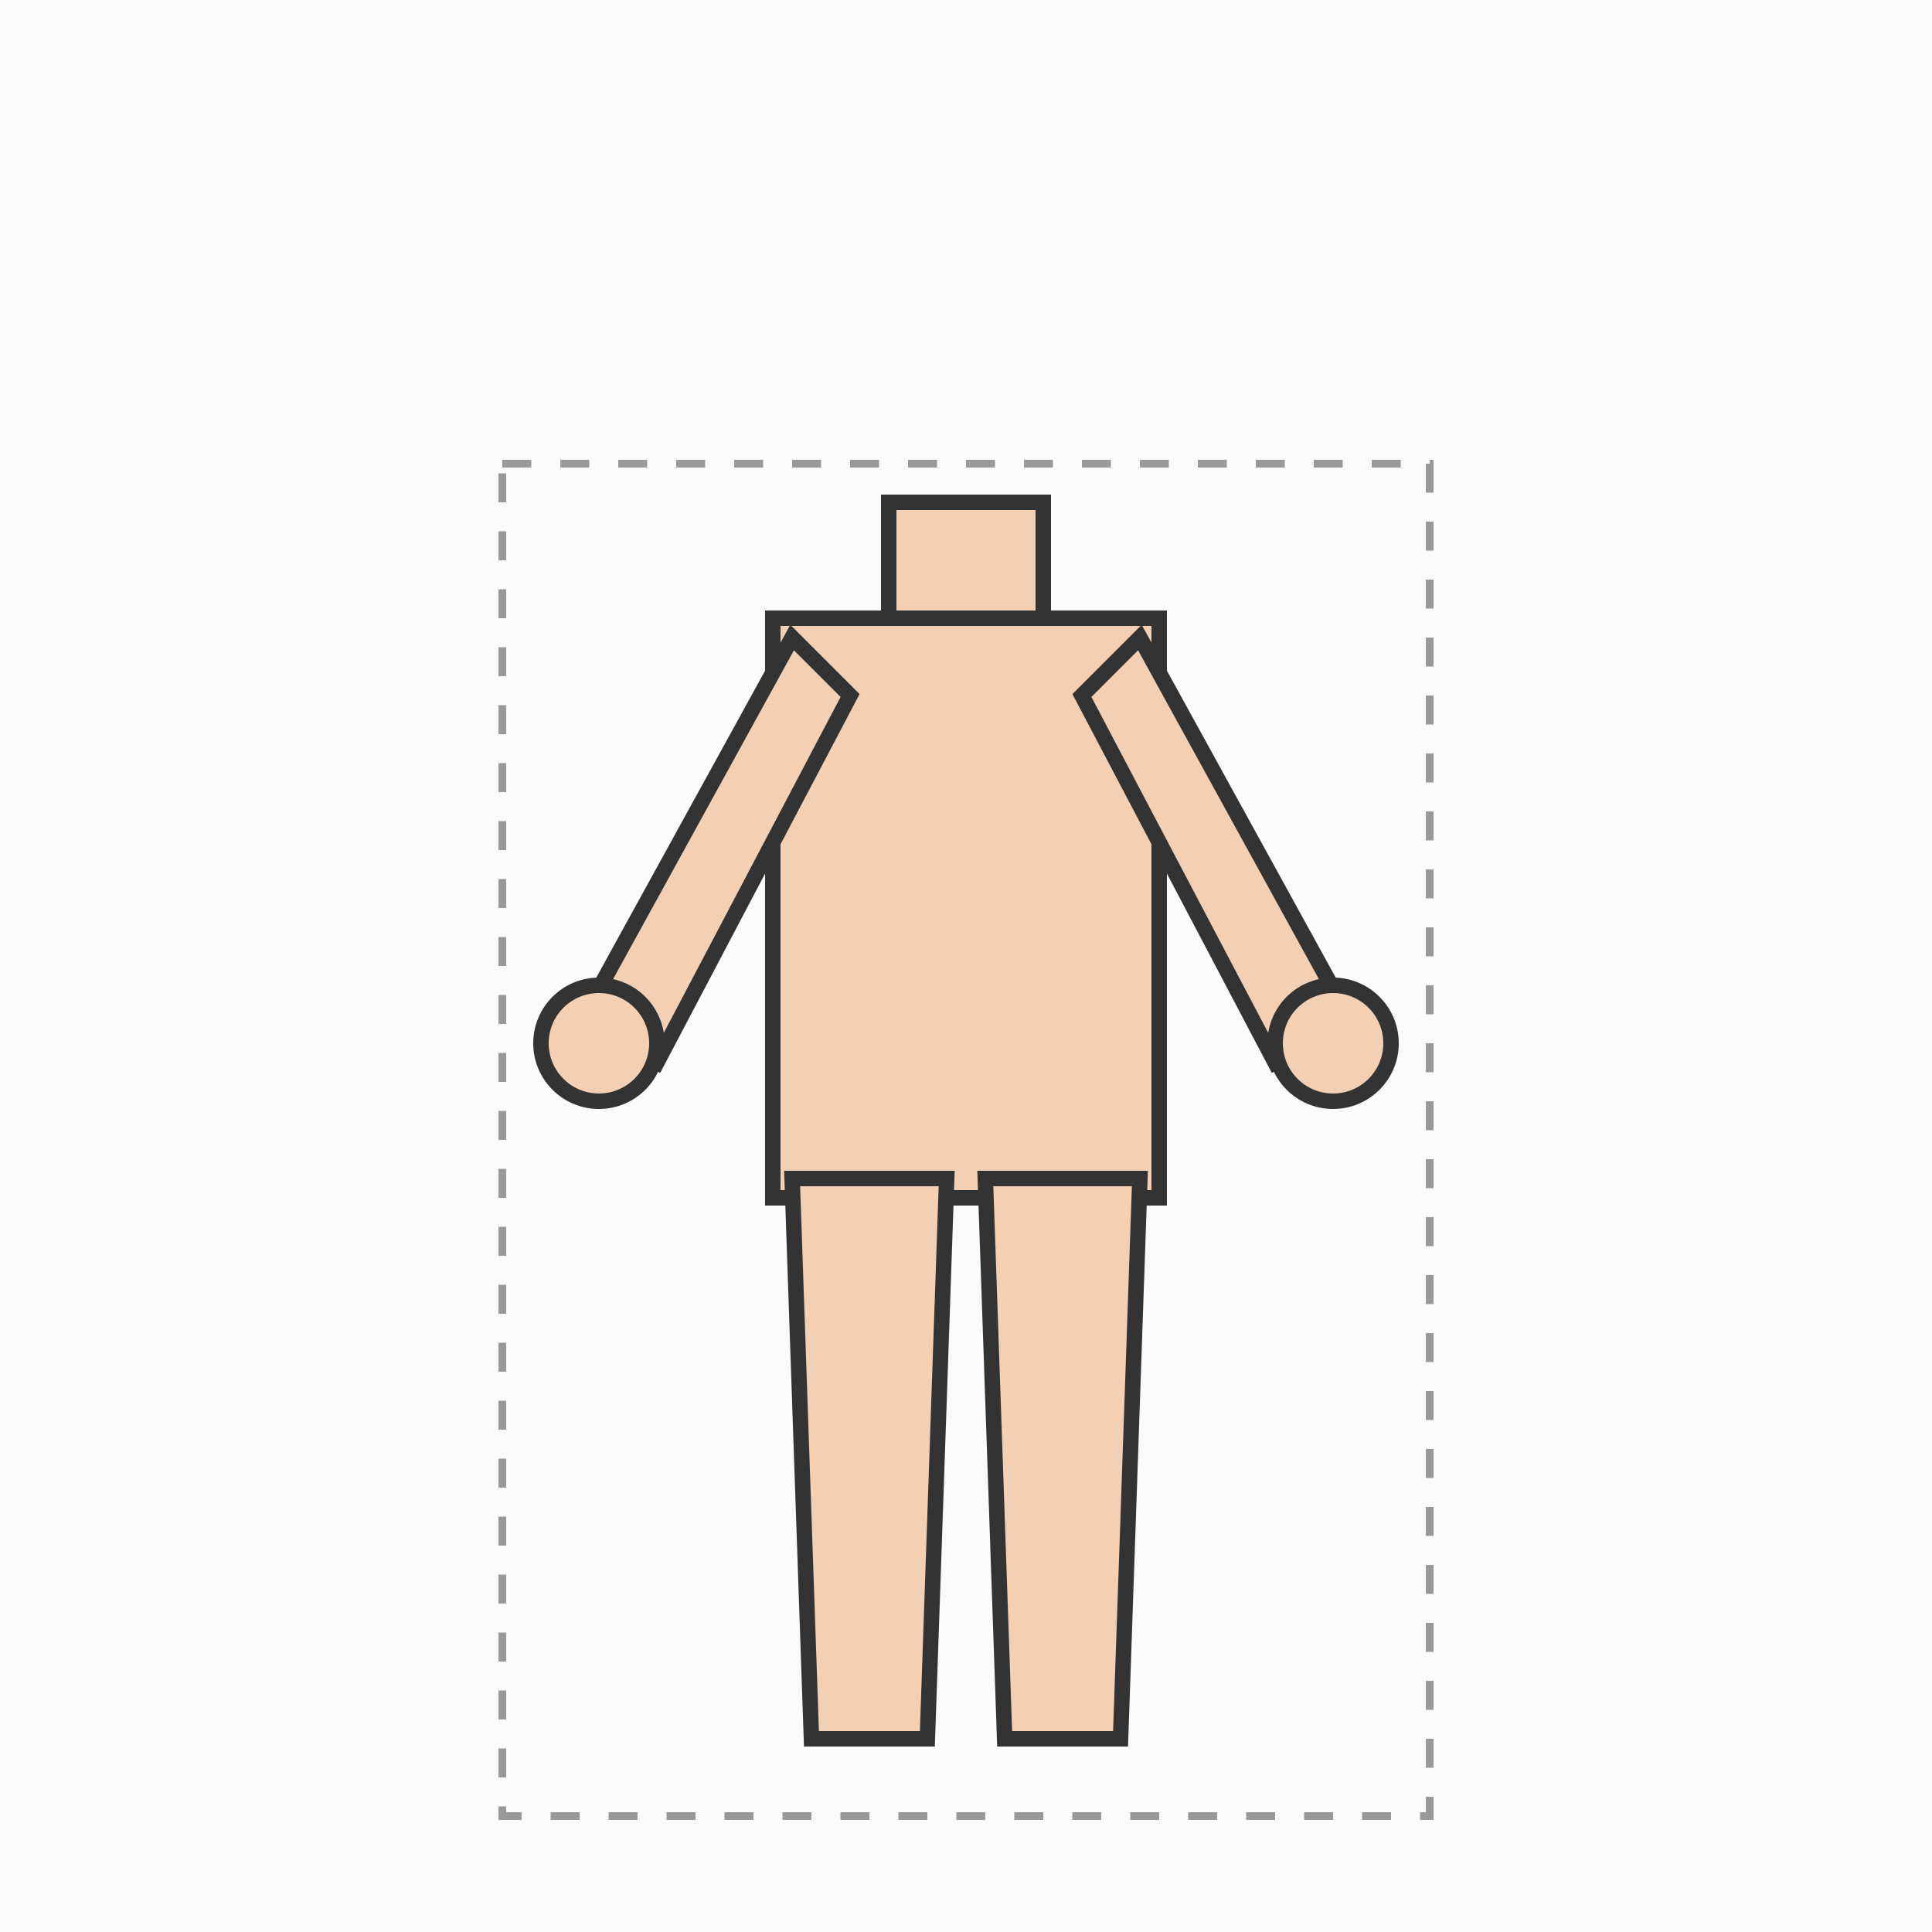
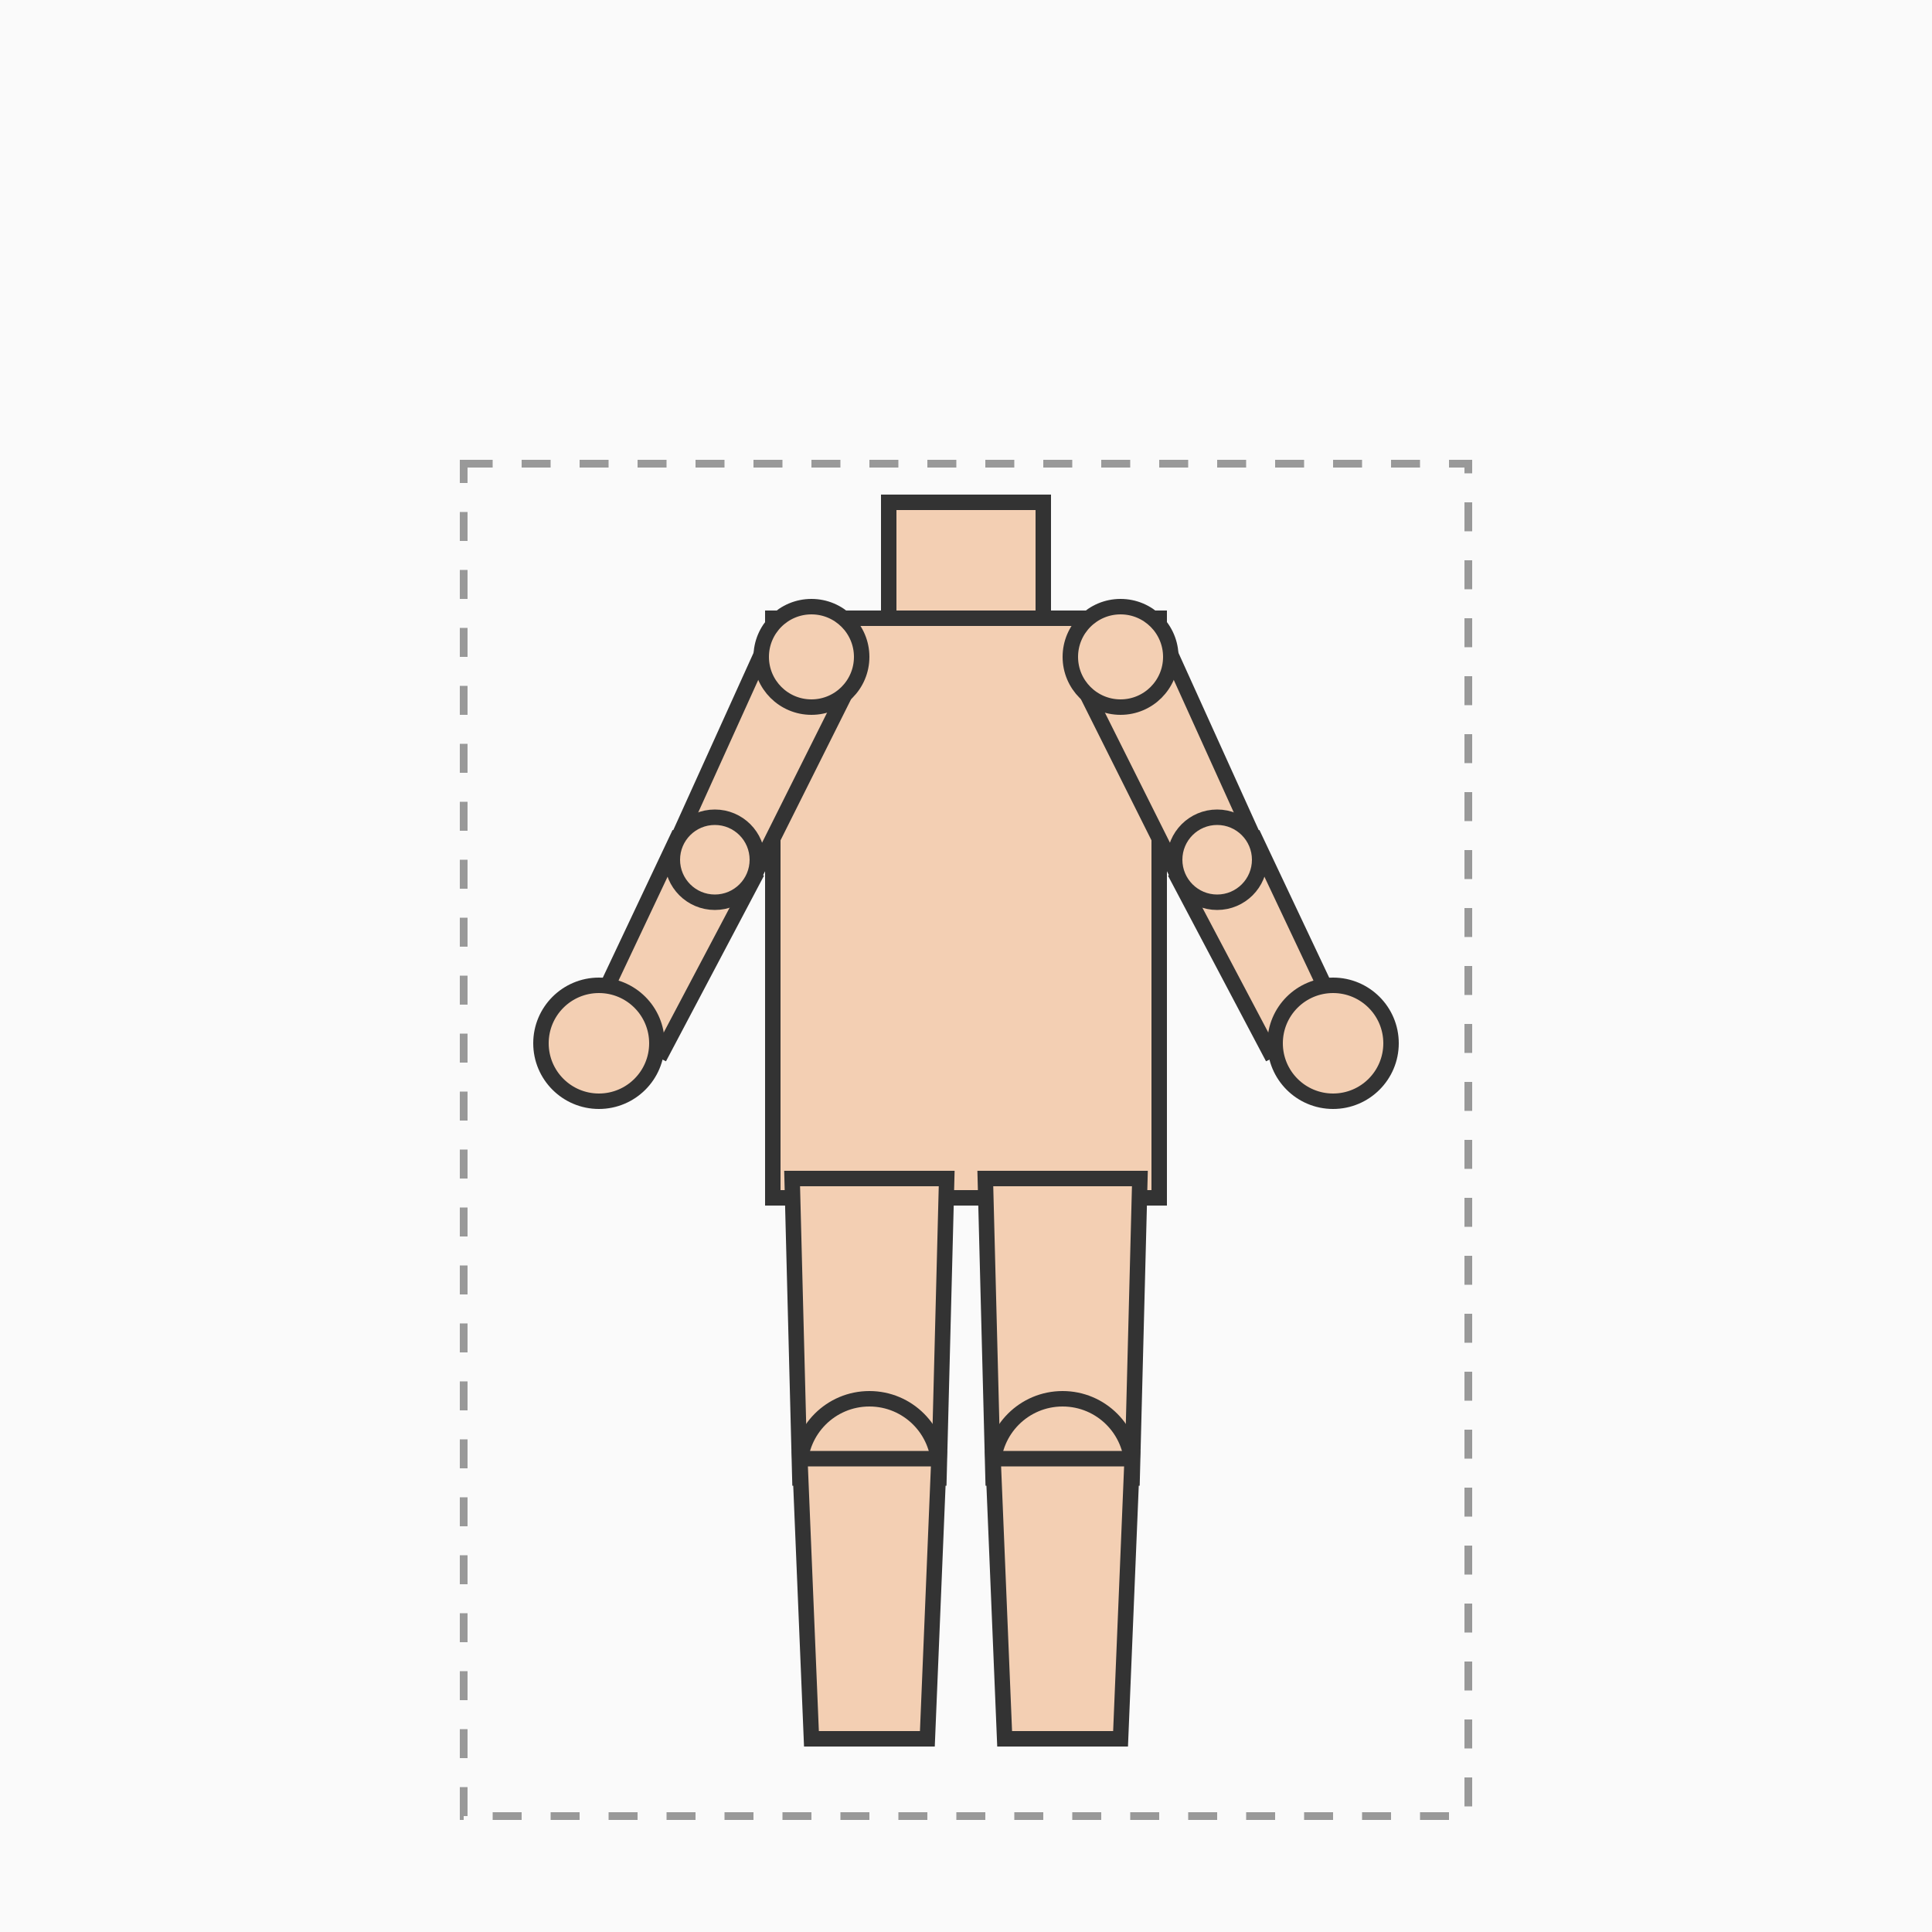
<svg xmlns="http://www.w3.org/2000/svg" viewBox="0 0 100 100" width="200" height="200">
  <rect width="100" height="100" fill="#fafafa" />
-   <rect x="26" y="24" width="48" height="70" fill="none" stroke="#999" stroke-width="0.4" stroke-dasharray="1.5 1.5" />
+   <rect x="24" y="24" width="52" height="70" fill="none" stroke="#999" stroke-width="0.4" stroke-dasharray="1.5 1.5" />
  <rect x="46" y="26" width="8" height="8" fill="#F3CFB3" stroke="#333" stroke-width="0.8" />
  <rect x="40" y="32" width="20" height="30" fill="#F3CFB3" stroke="#333" stroke-width="0.8" />
-   <polygon points="41,33 44,36 34,55 30,53" fill="#F3CFB3" stroke="#333" stroke-width="0.8" />
-   <polygon points="70,53 66,55 56,36 59,33" fill="#F3CFB3" stroke="#333" stroke-width="0.8" />
-   <polygon points="41,61 49,61 48,90 42,90" fill="#F3CFB3" stroke="#333" stroke-width="0.8" />
-   <polygon points="58,90 52,90 51,61 59,61" fill="#F3CFB3" stroke="#333" stroke-width="0.8" />
+   <polygon points="39.8,33 35,43.6 39,45.4 44.2,35" fill="#F3CFB3" stroke="#333" stroke-width="0.8" />
+   <polygon points="55.8,35 61,45.4 65,43.6 60.2,33" fill="#F3CFB3" stroke="#333" stroke-width="0.8" />
+   <ellipse cx="42" cy="34" rx="2.6" ry="2.6" fill="#F3CFB3" stroke="#333" stroke-width="0.8" />
+   <ellipse cx="58" cy="34" rx="2.6" ry="2.6" fill="#F3CFB3" stroke="#333" stroke-width="0.8" />
+   <polygon points="35,43.5 30.7,52.6 34.3,54.4 39,45.5" fill="#F3CFB3" stroke="#333" stroke-width="0.8" />
+   <polygon points="61,45.5 65.7,54.4 69.3,52.6 65,43.5" fill="#F3CFB3" stroke="#333" stroke-width="0.8" />
+   <ellipse cx="37" cy="44.5" rx="2.2" ry="2.2" fill="#F3CFB3" stroke="#333" stroke-width="0.8" />
+   <ellipse cx="63" cy="44.5" rx="2.2" ry="2.2" fill="#F3CFB3" stroke="#333" stroke-width="0.8" />
+   <polygon points="41,61 49,61 48.6,76.5 41.4,76.5" fill="#F3CFB3" stroke="#333" stroke-width="0.8" />
+   <polygon points="58.6,76.5 51.4,76.5 51,61 59,61" fill="#F3CFB3" stroke="#333" stroke-width="0.8" />
+   <ellipse cx="45" cy="76" rx="3.6" ry="3.6" fill="#F3CFB3" stroke="#333" stroke-width="0.8" />
+   <ellipse cx="55" cy="76" rx="3.6" ry="3.6" fill="#F3CFB3" stroke="#333" stroke-width="0.8" />
+   <polygon points="41.4,75.5 48.6,75.5 48,90 42,90" fill="#F3CFB3" stroke="#333" stroke-width="0.8" />
+   <polygon points="58,90 52,90 51.4,75.5 58.6,75.5" fill="#F3CFB3" stroke="#333" stroke-width="0.8" />
  <ellipse cx="31" cy="54" rx="3" ry="3" fill="#F3CFB3" stroke="#333" stroke-width="0.8" />
  <ellipse cx="69" cy="54" rx="3" ry="3" fill="#F3CFB3" stroke="#333" stroke-width="0.8" />
</svg>
